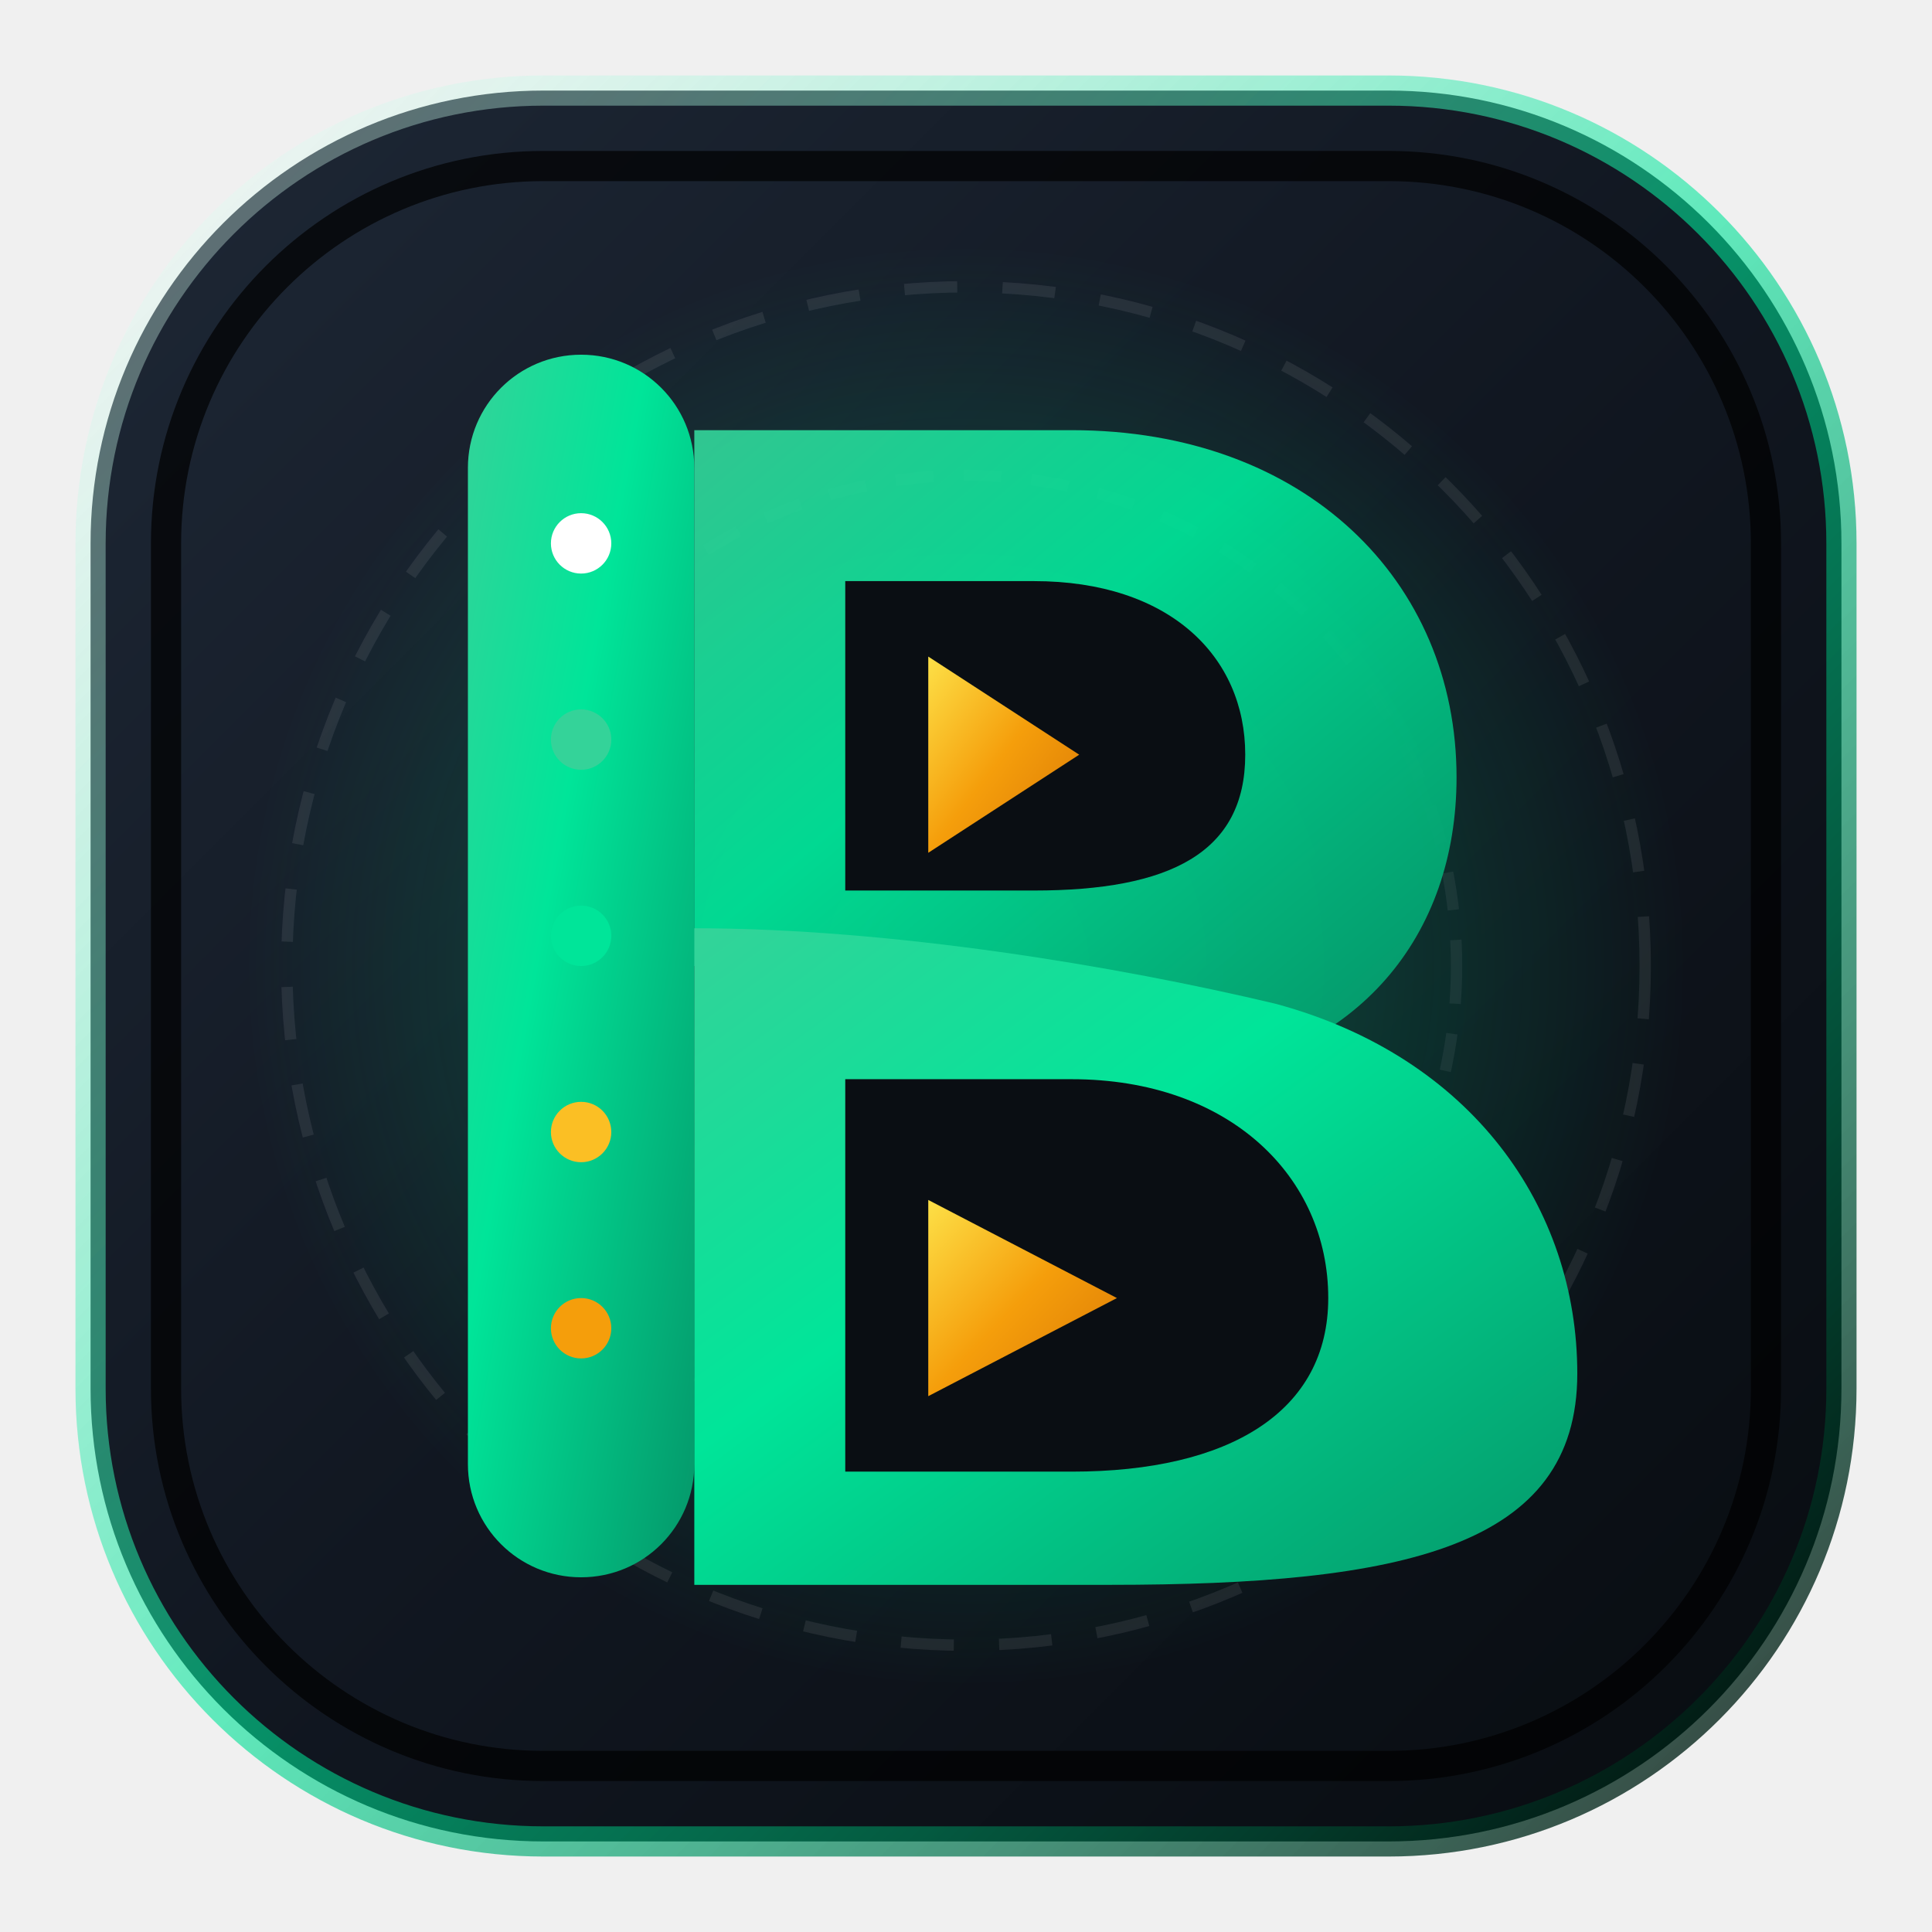
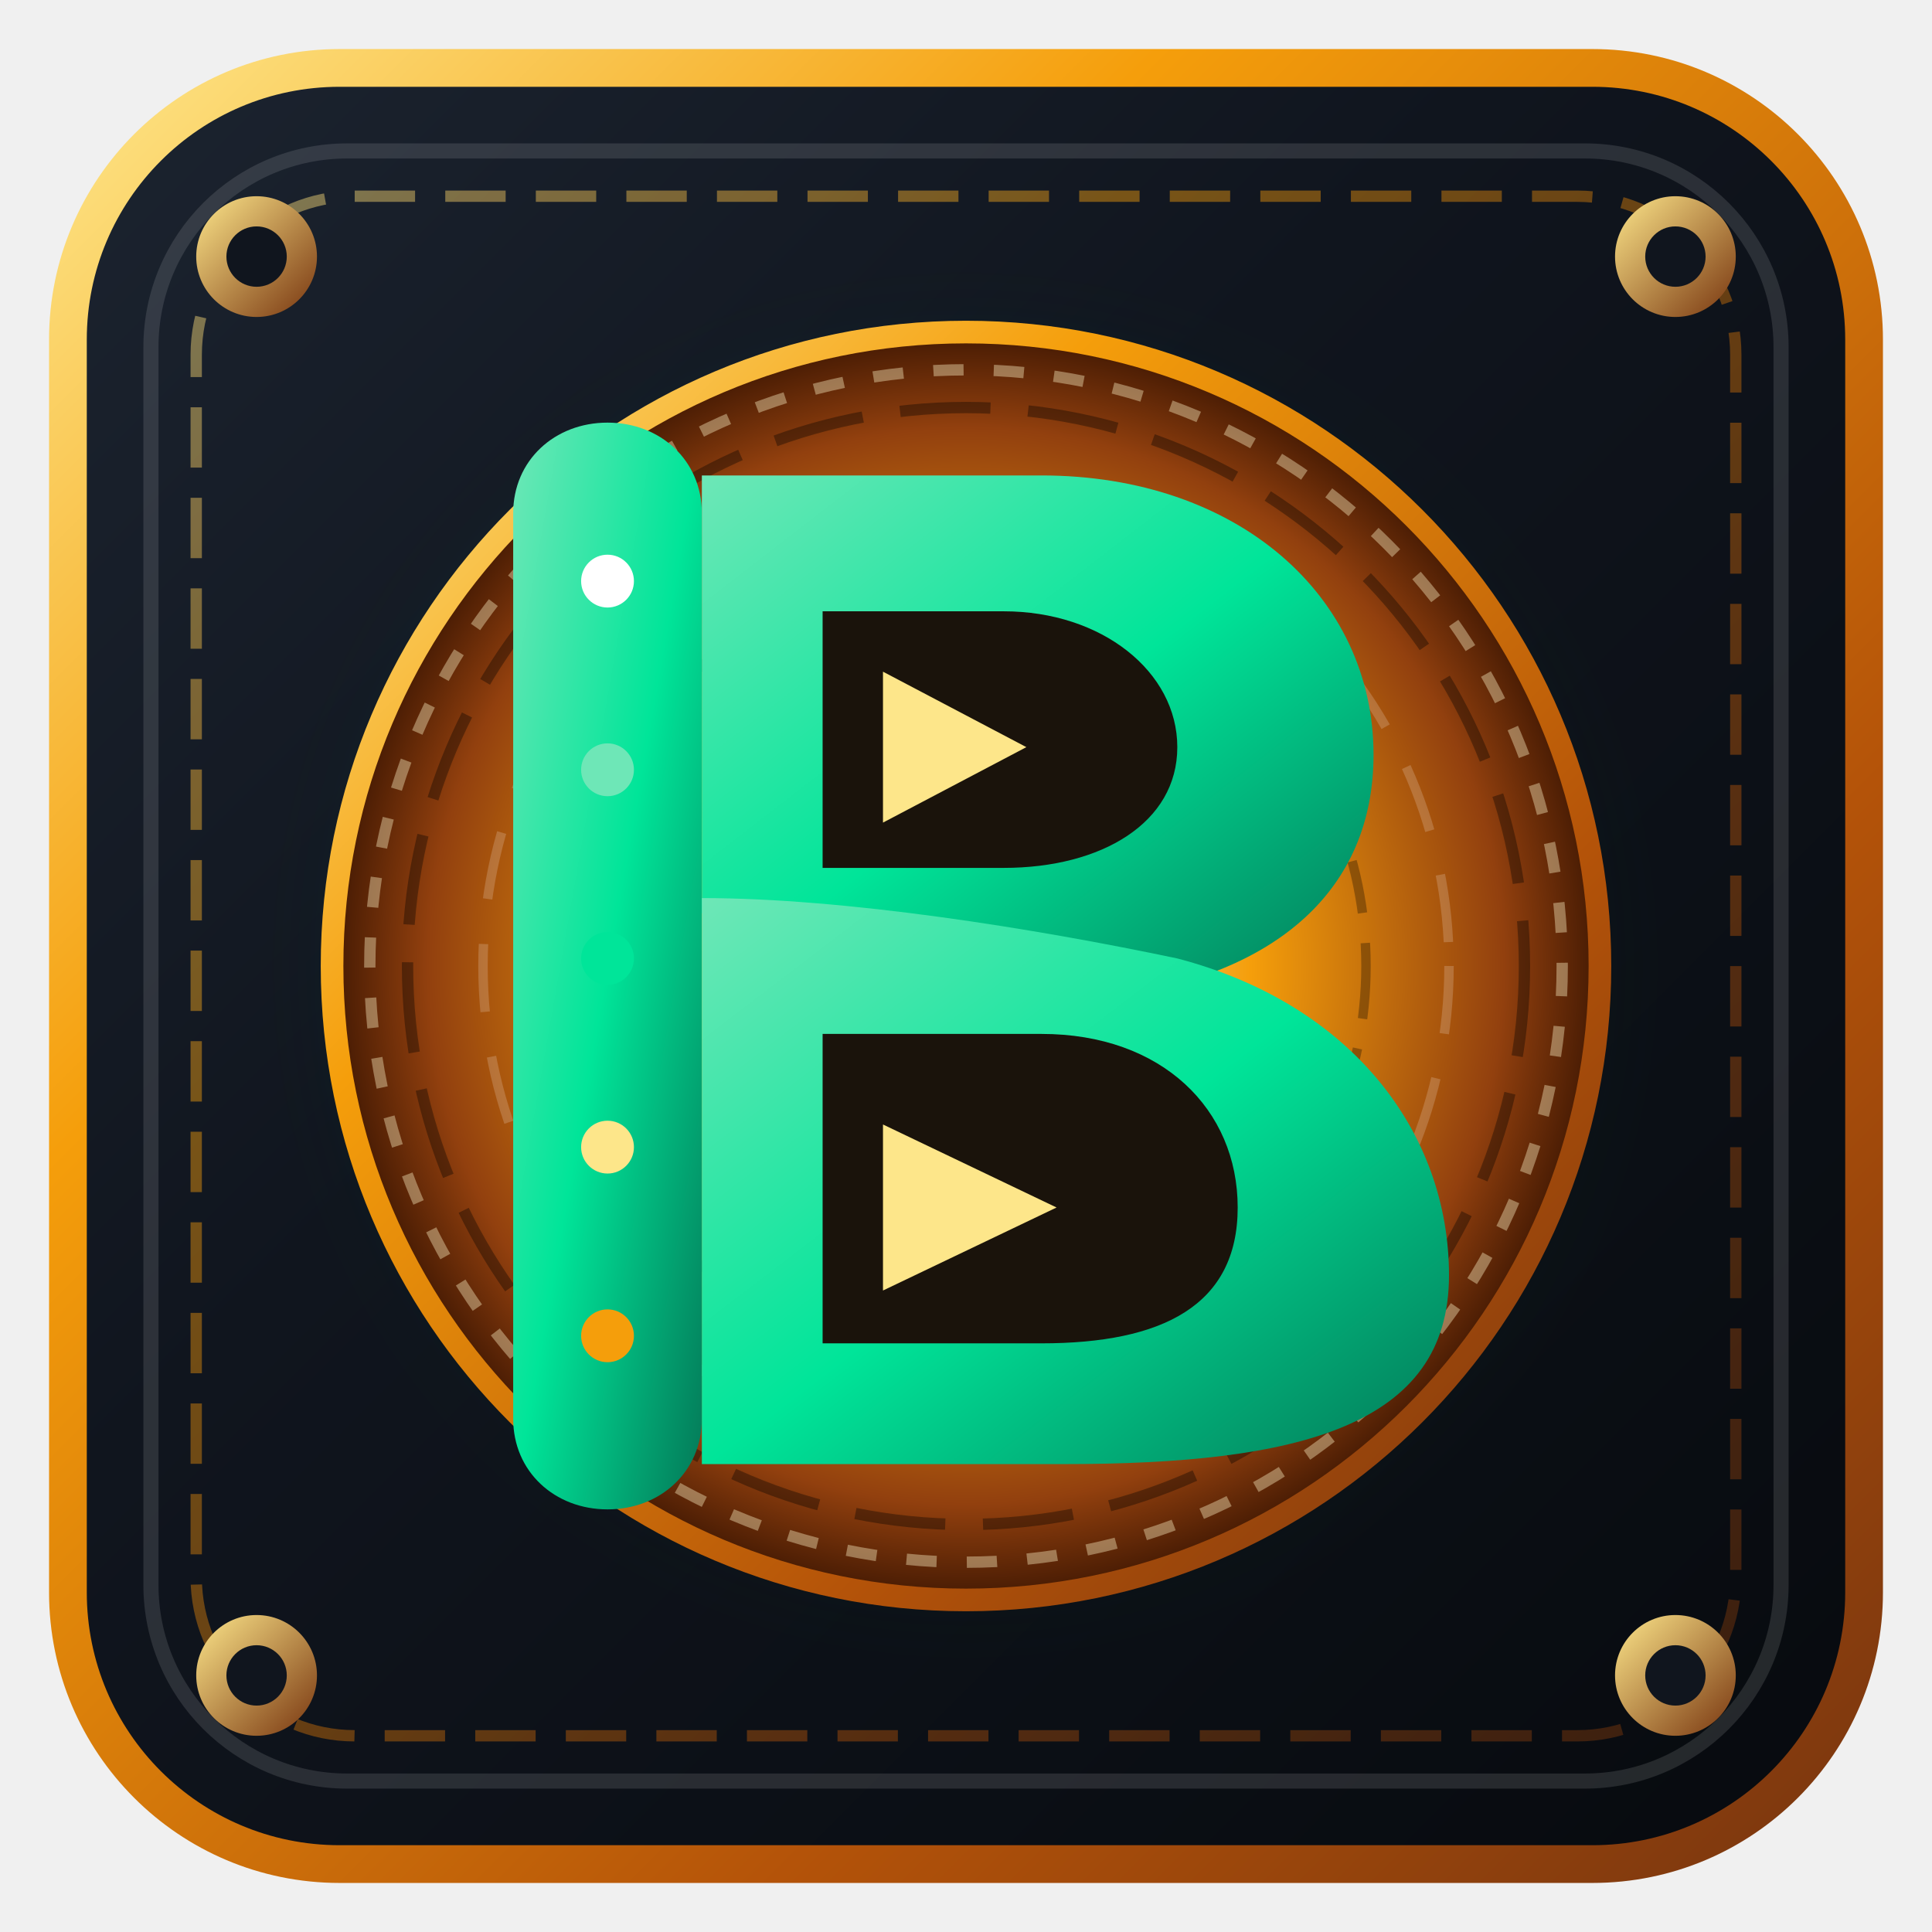
<svg xmlns="http://www.w3.org/2000/svg" viewBox="0 0 512 512" fill="none">
  <defs>
-     <linearGradient id="bb-chassis-grad" x1="0%" y1="0%" x2="100%" y2="100%">
-       <stop offset="0%" stop-color="#1E2836" />
-       <stop offset="50%" stop-color="#111721" />
-       <stop offset="100%" stop-color="#080C10" />
+     <linearGradient id="plaque-base" x1="0%" y1="0%" x2="100%" y2="100%">
+       <stop offset="0%" stop-color="#1C2430" />
+       <stop offset="40%" stop-color="#10151E" />
+       <stop offset="100%" stop-color="#070A0E" />
    </linearGradient>
-     <linearGradient id="bb-emerald-grad" x1="0%" y1="0%" x2="100%" y2="100%">
-       <stop offset="0%" stop-color="#34D399" />
-       <stop offset="40%" stop-color="#00E599" />
-       <stop offset="100%" stop-color="#059669" />
+     <linearGradient id="plaque-gold-rim" x1="0%" y1="0%" x2="100%" y2="100%">
+       <stop offset="0%" stop-color="#FDE68A" />
+       <stop offset="30%" stop-color="#F59E0B" />
+       <stop offset="70%" stop-color="#B45309" />
+       <stop offset="100%" stop-color="#78350F" />
    </linearGradient>
-     <linearGradient id="bb-gold-grad" x1="0%" y1="0%" x2="100%" y2="100%">
-       <stop offset="0%" stop-color="#FDE047" />
-       <stop offset="50%" stop-color="#F59E0B" />
-       <stop offset="100%" stop-color="#D97706" />
+     <radialGradient id="master-disc-grad" cx="50%" cy="50%" r="50%">
+       <stop offset="0%" stop-color="#FEF3C7" />
+       <stop offset="45%" stop-color="#F59E0B" />
+       <stop offset="85%" stop-color="#92400E" />
+       <stop offset="100%" stop-color="#451A03" />
+     </radialGradient>
+     <linearGradient id="plaque-emerald" x1="0%" y1="0%" x2="100%" y2="100%">
+       <stop offset="0%" stop-color="#6EE7B7" />
+       <stop offset="50%" stop-color="#00E599" />
+       <stop offset="100%" stop-color="#047857" />
    </linearGradient>
-     <linearGradient id="bb-bevel-stroke" x1="0%" y1="0%" x2="100%" y2="100%">
-       <stop offset="0%" stop-color="#FFFFFF" stop-opacity="0.3" />
-       <stop offset="50%" stop-color="#00E599" stop-opacity="0.6" />
-       <stop offset="100%" stop-color="#000000" stop-opacity="0.8" />
+     <linearGradient id="bolt-grad" x1="0%" y1="0%" x2="100%" y2="100%">
+       <stop offset="0%" stop-color="#FDE68A" />
+       <stop offset="100%" stop-color="#78350F" />
    </linearGradient>
-     <radialGradient id="bb-ambient-glow" cx="50%" cy="50%" r="50%">
-       <stop offset="0%" stop-color="#00E599" stop-opacity="0.35" />
-       <stop offset="100%" stop-color="#00E599" stop-opacity="0" />
+     <radialGradient id="plaque-ambient" cx="50%" cy="50%" r="50%">
+       <stop offset="0%" stop-color="#F59E0B" stop-opacity="0.3" />
+       <stop offset="70%" stop-color="#00E599" stop-opacity="0.1" />
+       <stop offset="100%" stop-color="#000000" stop-opacity="0" />
    </radialGradient>
  </defs>
-   <rect x="24" y="24" width="464" height="464" rx="120" fill="url(#bb-chassis-grad)" stroke="url(#bb-bevel-stroke)" stroke-width="8" />
-   <rect x="44" y="44" width="424" height="424" rx="100" fill="none" stroke="#000000" stroke-width="8" stroke-opacity="0.7" />
-   <circle cx="256" cy="256" r="190" fill="url(#bb-ambient-glow)" />
-   <circle cx="256" cy="256" r="180" stroke="#FFFFFF" stroke-opacity="0.08" stroke-width="3" stroke-dasharray="14 12" />
-   <circle cx="256" cy="256" r="130" stroke="#FFFFFF" stroke-opacity="0.06" stroke-width="3" stroke-dasharray="10 8" />
-   <path d="M 124 124 C 124 107.4 137.4 94 154 94 C 170.6 94 184 107.4 184 124 V 388 C 184 404.6 170.6 418 154 418 C 137.4 418 124 404.6 124 388 Z" fill="url(#bb-emerald-grad)" />
-   <path d="M 184 114 H 284 C 346 114 386 154 386 206 C 386 248 360 280 314 286 C 270 276 224 266 184 256 Z" fill="url(#bb-emerald-grad)" fill-opacity="0.92" />
-   <path d="M 184 246 C 236 246 296 256 338 266 C 390 280 418 320 418 364 C 418 410 372 420 294 420 H 184 Z" fill="url(#bb-emerald-grad)" />
-   <path d="M 224 154 H 274 C 310 154 330 174 330 200 C 330 226 310 236 274 236 H 224 Z" fill="#0A0E13" />
-   <path d="M 224 286 H 284 C 326 286 352 312 352 344 C 352 374 326 390 284 390 H 224 Z" fill="#0A0E13" />
-   <polygon points="246,174 286,200 246,226" fill="url(#bb-gold-grad)" />
-   <polygon points="246,318 296,344 246,370" fill="url(#bb-gold-grad)" />
-   <circle cx="154" cy="144" r="8" fill="#FFFFFF" />
-   <circle cx="154" cy="196" r="8" fill="#34D399" />
-   <circle cx="154" cy="248" r="8" fill="#00E599" />
-   <circle cx="154" cy="300" r="8" fill="#FBBF24" />
-   <circle cx="154" cy="352" r="8" fill="#F59E0B" />
+   <rect x="18" y="18" width="476" height="476" rx="72" fill="url(#plaque-base)" stroke="url(#plaque-gold-rim)" stroke-width="10" />
+   <rect x="40" y="40" width="432" height="432" rx="52" fill="none" stroke="#FFFFFF" stroke-opacity="0.12" stroke-width="4" />
+   <rect x="52" y="52" width="408" height="408" rx="42" fill="none" stroke="url(#plaque-gold-rim)" stroke-opacity="0.45" stroke-width="3" stroke-dasharray="16 8" />
+   <circle cx="68" cy="68" r="16" fill="url(#bolt-grad)" />
+   <circle cx="68" cy="68" r="8" fill="#10151E" />
+   <circle cx="444" cy="68" r="16" fill="url(#bolt-grad)" />
+   <circle cx="444" cy="68" r="8" fill="#10151E" />
+   <circle cx="68" cy="444" r="16" fill="url(#bolt-grad)" />
+   <circle cx="68" cy="444" r="8" fill="#10151E" />
+   <circle cx="444" cy="444" r="16" fill="url(#bolt-grad)" />
+   <circle cx="444" cy="444" r="8" fill="#10151E" />
+   <circle cx="256" cy="256" r="190" fill="url(#plaque-ambient)" />
+   <circle cx="256" cy="256" r="168" fill="url(#master-disc-grad)" stroke="url(#plaque-gold-rim)" stroke-width="6" />
+   <circle cx="256" cy="256" r="148" stroke="#000000" stroke-opacity="0.35" stroke-width="3" stroke-dasharray="24 10" />
+   <circle cx="256" cy="256" r="128" stroke="#FFFFFF" stroke-opacity="0.18" stroke-width="2.5" stroke-dasharray="18 12" />
+   <circle cx="256" cy="256" r="106" stroke="#000000" stroke-opacity="0.3" stroke-width="2.5" stroke-dasharray="14 8" />
+   <circle cx="256" cy="256" r="158" stroke="#FEF3C7" stroke-opacity="0.4" stroke-width="3" stroke-dasharray="8 8" />
+   <path d="M 136 136 C 136 122 147 112 161 112 C 175 112 186 122 186 136 V 376 C 186 390 175 400 161 400 C 147 400 136 390 136 376 Z" fill="url(#plaque-emerald)" />
+   <path d="M 186 126 H 276 C 328 126 364 158 364 200 C 364 236 338 258 296 264 C 256 256 214 248 186 242 Z" fill="url(#plaque-emerald)" />
+   <path d="M 186 238 C 224 238 274 246 312 254 C 358 266 384 300 384 338 C 384 378 344 388 282 388 H 186 Z" fill="url(#plaque-emerald)" />
+   <path d="M 218 162 H 266 C 292 162 312 178 312 198 C 312 218 292 230 266 230 H 218 Z" fill="#1A130B" />
+   <path d="M 218 274 H 276 C 308 274 328 294 328 320 C 328 346 308 356 276 356 H 218 Z" fill="#1A130B" />
+   <polygon points="234,178 272,198 234,218" fill="#FDE68A" />
+   <polygon points="234,298 280,320 234,342" fill="#FDE68A" />
+   <circle cx="161" cy="154" r="7" fill="#FFFFFF" />
+   <circle cx="161" cy="204" r="7" fill="#6EE7B7" />
+   <circle cx="161" cy="254" r="7" fill="#00E599" />
+   <circle cx="161" cy="304" r="7" fill="#FDE68A" />
+   <circle cx="161" cy="354" r="7" fill="#F59E0B" />
</svg>
